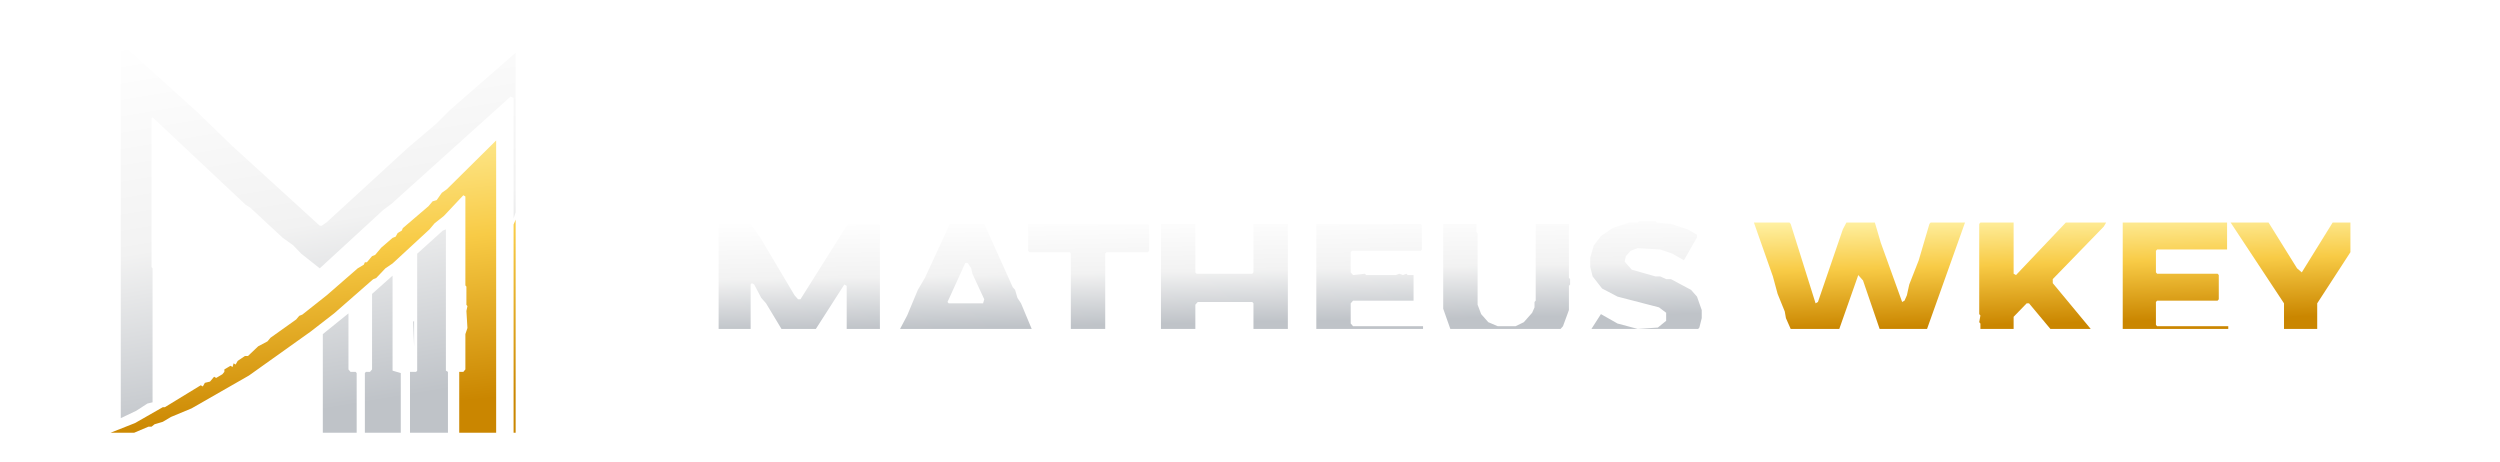
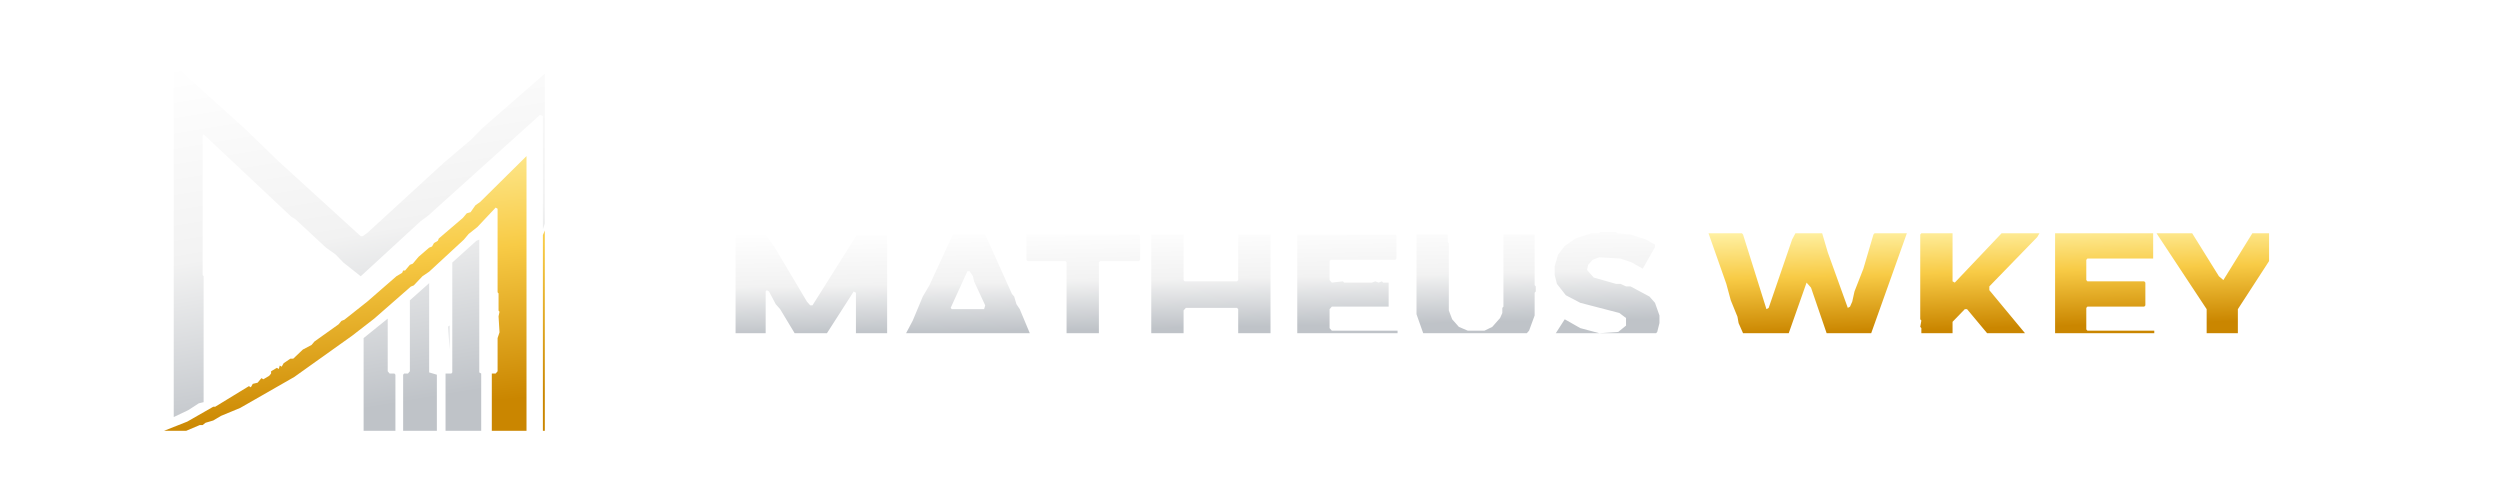
- <svg xmlns="http://www.w3.org/2000/svg" width="390" height="72" viewBox="0 0 390 72" role="img" aria-labelledby="t">
+ <svg xmlns="http://www.w3.org/2000/svg" width="415" height="80" viewBox="-10 -4 415 80" role="img" aria-labelledby="t">
  <defs>
    <linearGradient id="silver" x1="0" y1="0" x2="0.17" y2="1">
      <stop stop-color="#fff" />
      <stop offset=".53" stop-color="#f2f2f2" />
      <stop offset="1" stop-color="#bfc3c8" />
    </linearGradient>
    <linearGradient id="gold" x1="0" y1="0" x2=".15" y2="1">
      <stop stop-color="#fff1a4" />
      <stop offset=".45" stop-color="#f8cb46" />
      <stop offset="1" stop-color="#ca8600" />
    </linearGradient>
  </defs>
  <g transform="translate(3 5) scale(.16 .19) translate(-790 -100)" fill="url(#silver)">
    <path fill-rule="evenodd" d="M1111,331 L1086,348 L1086,429 L1119,429 L1119,380 L1118,379 L1113,379 L1111,377 Z M1175,329 L1175,337 L1174,338 L1175,358 Z M1154,300 L1134,315 L1134,377 L1132,379 L1128,379 L1127,380 L1127,429 L1162,429 L1162,380 L1154,378 Z M1206,262 L1203,263 L1178,282 L1178,378 L1177,379 L1171,379 L1171,429 L1208,429 L1208,379 L1206,378 Z M889,417 L904,411 L915,405 L920,404 L920,294 L919,293 L919,171 L920,170 L1011,242 L1015,244 L1047,269 L1057,275 L1065,282 L1083,294 L1145,246 L1153,241 L1269,153 L1272,154 L1272,253 L1274,248 L1274,117 L1210,164 L1197,175 L1169,195 L1090,256 L1085,259 L1083,259 L997,193 L964,166 L889,109 Z" />
  </g>
  <g transform="translate(3 5) scale(.16 .19) translate(-790 -100)" fill="url(#gold)">
    <path fill-rule="evenodd" d="M1274,254 L1272,258 L1272,429 L1274,429 Z M1255,189 L1207,229 L1202,232 L1197,238 L1193,239 L1189,243 L1164,261 L1163,263 L1159,265 L1157,268 L1154,269 L1143,277 L1137,283 L1134,284 L1129,289 L1127,289 L1126,291 L1120,294 L1090,316 L1066,332 L1063,333 L1060,336 L1035,351 L1032,354 L1023,358 L1013,366 L1010,366 L1003,370 L1001,373 L999,372 L998,375 L996,374 L990,377 L990,379 L988,381 L982,384 L980,383 L976,387 L971,388 L969,391 L967,390 L932,408 L930,408 L903,421 L879,429 L902,429 L916,424 L919,424 L922,422 L930,420 L938,416 L958,409 L1014,382 L1074,346 L1097,331 L1135,303 L1138,302 L1147,294 L1154,290 L1190,262 L1195,257 L1204,251 L1223,234 L1225,235 L1225,308 L1226,309 L1226,324 L1227,325 L1226,329 L1227,343 L1225,348 L1225,377 L1223,379 L1219,379 L1219,429 L1255,429 Z" />
  </g>
  <g transform="translate(106 28) scale(.185 .21) translate(-370 -450)" fill="url(#silver)">
    <path fill-rule="evenodd" d="M1014,483 L1014,546 L1020,561 L1113,561 L1115,559 L1120,547 L1120,529 L1121,528 L1121,524 L1120,523 L1120,483 L1092,483 L1092,540 L1091,541 L1091,545 L1089,549 L1082,556 L1075,559 L1060,559 L1052,556 L1046,550 L1043,543 L1043,490 L1042,489 L1042,483 Z M907,483 L907,561 L997,561 L997,559 L938,559 L936,557 L936,542 L938,540 L989,540 L989,521 L984,521 L983,520 L980,521 L977,520 L974,521 L949,521 L948,520 L938,521 L936,519 L936,504 L937,503 L995,503 L996,502 L996,484 L995,483 Z M776,483 L776,561 L805,561 L805,543 L807,541 L853,541 L854,542 L854,561 L883,561 L883,483 L854,483 L854,519 L853,520 L806,520 L805,519 L805,483 Z M664,483 L664,503 L665,504 L699,504 L700,505 L700,561 L729,561 L729,505 L730,504 L765,504 L766,503 L766,484 L765,483 Z M556,561 L667,561 L658,542 L655,538 L653,532 L651,530 L627,483 L598,483 L577,523 L571,532 L562,551 Z M611,512 L613,512 L616,516 L617,520 L627,539 L626,542 L597,542 L596,541 Z M403,483 L403,561 L430,561 L430,528 L431,527 L433,528 L439,538 L443,542 L456,561 L485,561 L509,528 L511,529 L511,561 L539,561 L539,484 L538,483 L512,483 L472,539 L470,539 L467,536 L438,493 L430,483 Z M1141,499 L1138,508 L1138,515 L1140,522 L1148,531 L1161,537 L1196,545 L1202,549 L1202,555 L1195,560 L1178,561 L1161,557 L1147,550 L1139,561 L1229,561 L1230,560 L1232,553 L1232,547 L1228,537 L1223,532 L1206,524 L1202,524 L1197,522 L1193,522 L1173,517 L1167,511 L1168,507 L1172,503 L1178,501 L1197,502 L1207,505 L1217,510 L1228,493 L1228,491 L1220,487 L1206,483 L1194,482 L1193,481 L1179,481 L1178,482 L1171,482 L1157,486 L1147,492 Z" />
  </g>
  <g transform="translate(106 28) scale(.185 .21) translate(-370 -450)" fill="url(#gold)">
    <path fill-rule="evenodd" d="M1678,482 L1723,542 L1723,561 L1751,561 L1751,542 L1779,504 L1779,482 L1764,482 L1738,519 L1734,516 L1710,482 Z M1587,482 L1587,561 L1676,561 L1676,559 L1616,559 L1615,558 L1615,541 L1616,540 L1667,540 L1668,539 L1668,521 L1667,520 L1616,520 L1615,519 L1615,503 L1616,502 L1675,502 L1675,482 Z M1466,483 L1466,550 L1467,551 L1466,556 L1467,557 L1467,561 L1495,561 L1495,552 L1506,542 L1508,542 L1526,561 L1560,561 L1528,527 L1528,524 L1571,485 L1573,482 L1539,482 L1497,521 L1495,520 L1495,482 L1467,482 Z M1276,482 L1292,522 L1296,535 L1302,548 L1303,553 L1307,561 L1348,561 L1364,521 L1368,525 L1382,561 L1422,561 L1454,482 L1425,482 L1424,483 L1415,510 L1407,528 L1405,536 L1403,540 L1401,541 L1383,497 L1378,482 L1354,482 L1351,487 L1330,541 L1328,542 L1307,483 L1306,482 Z" />
  </g>
</svg>
